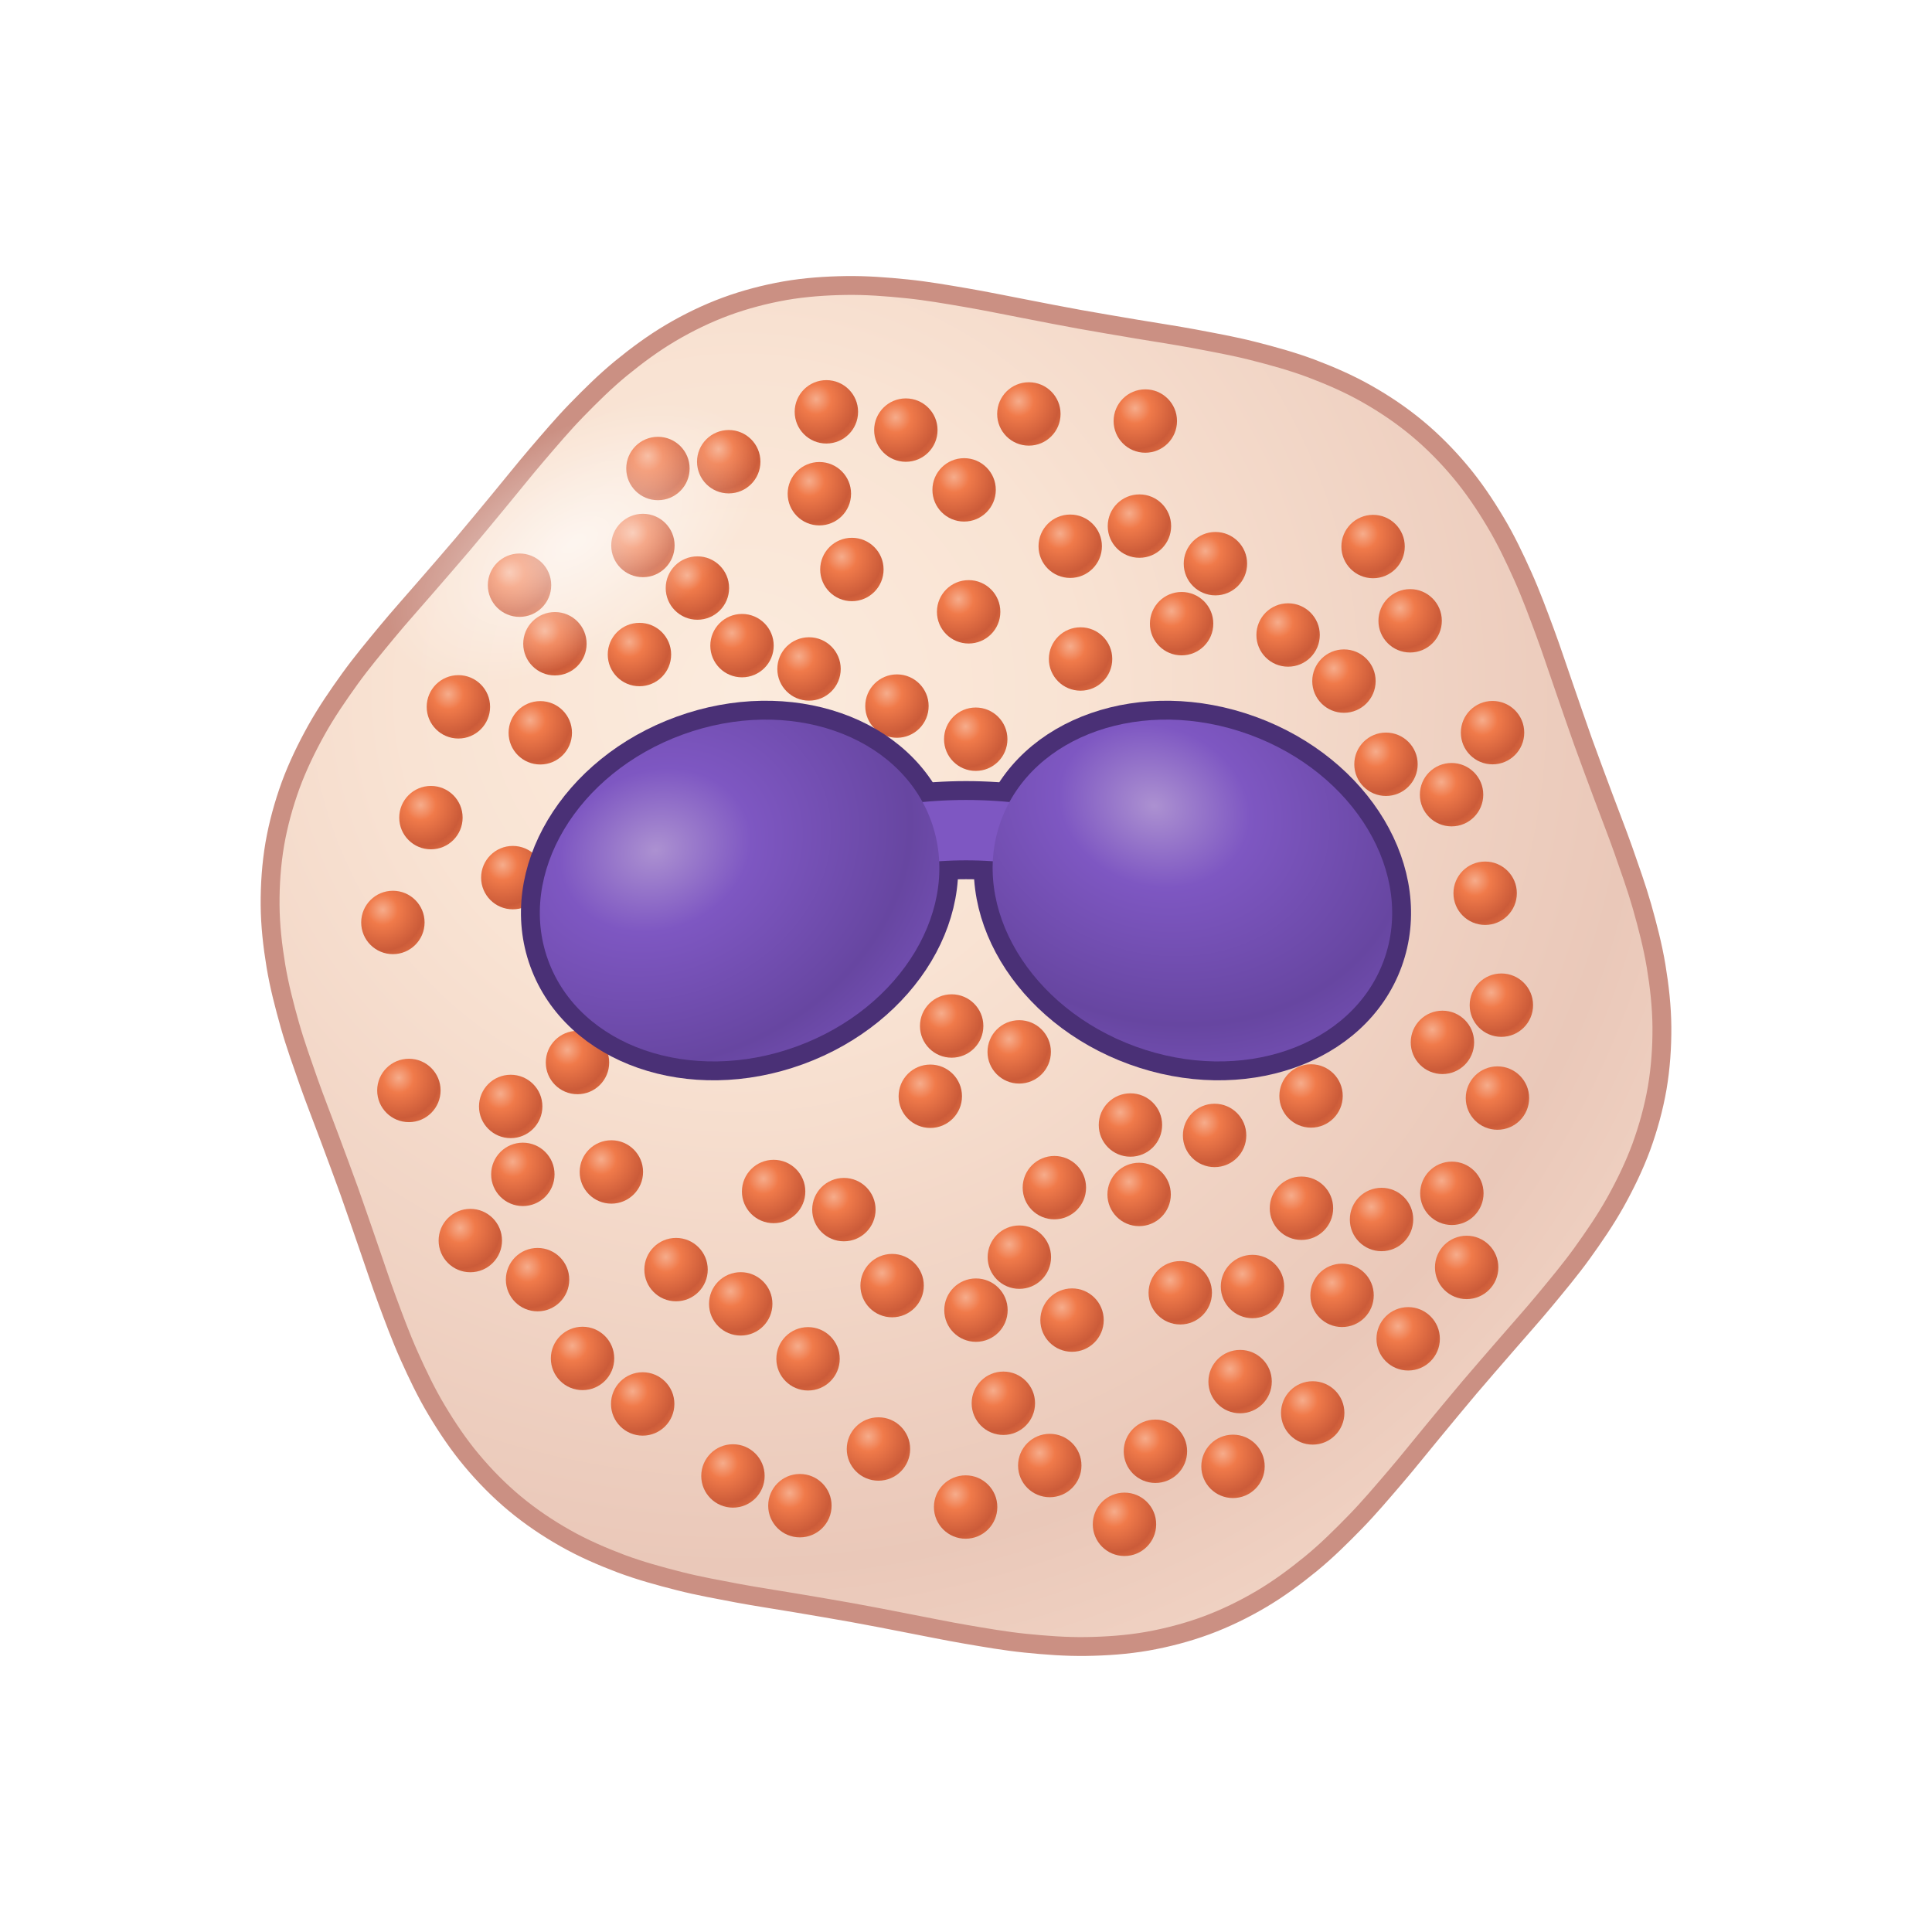
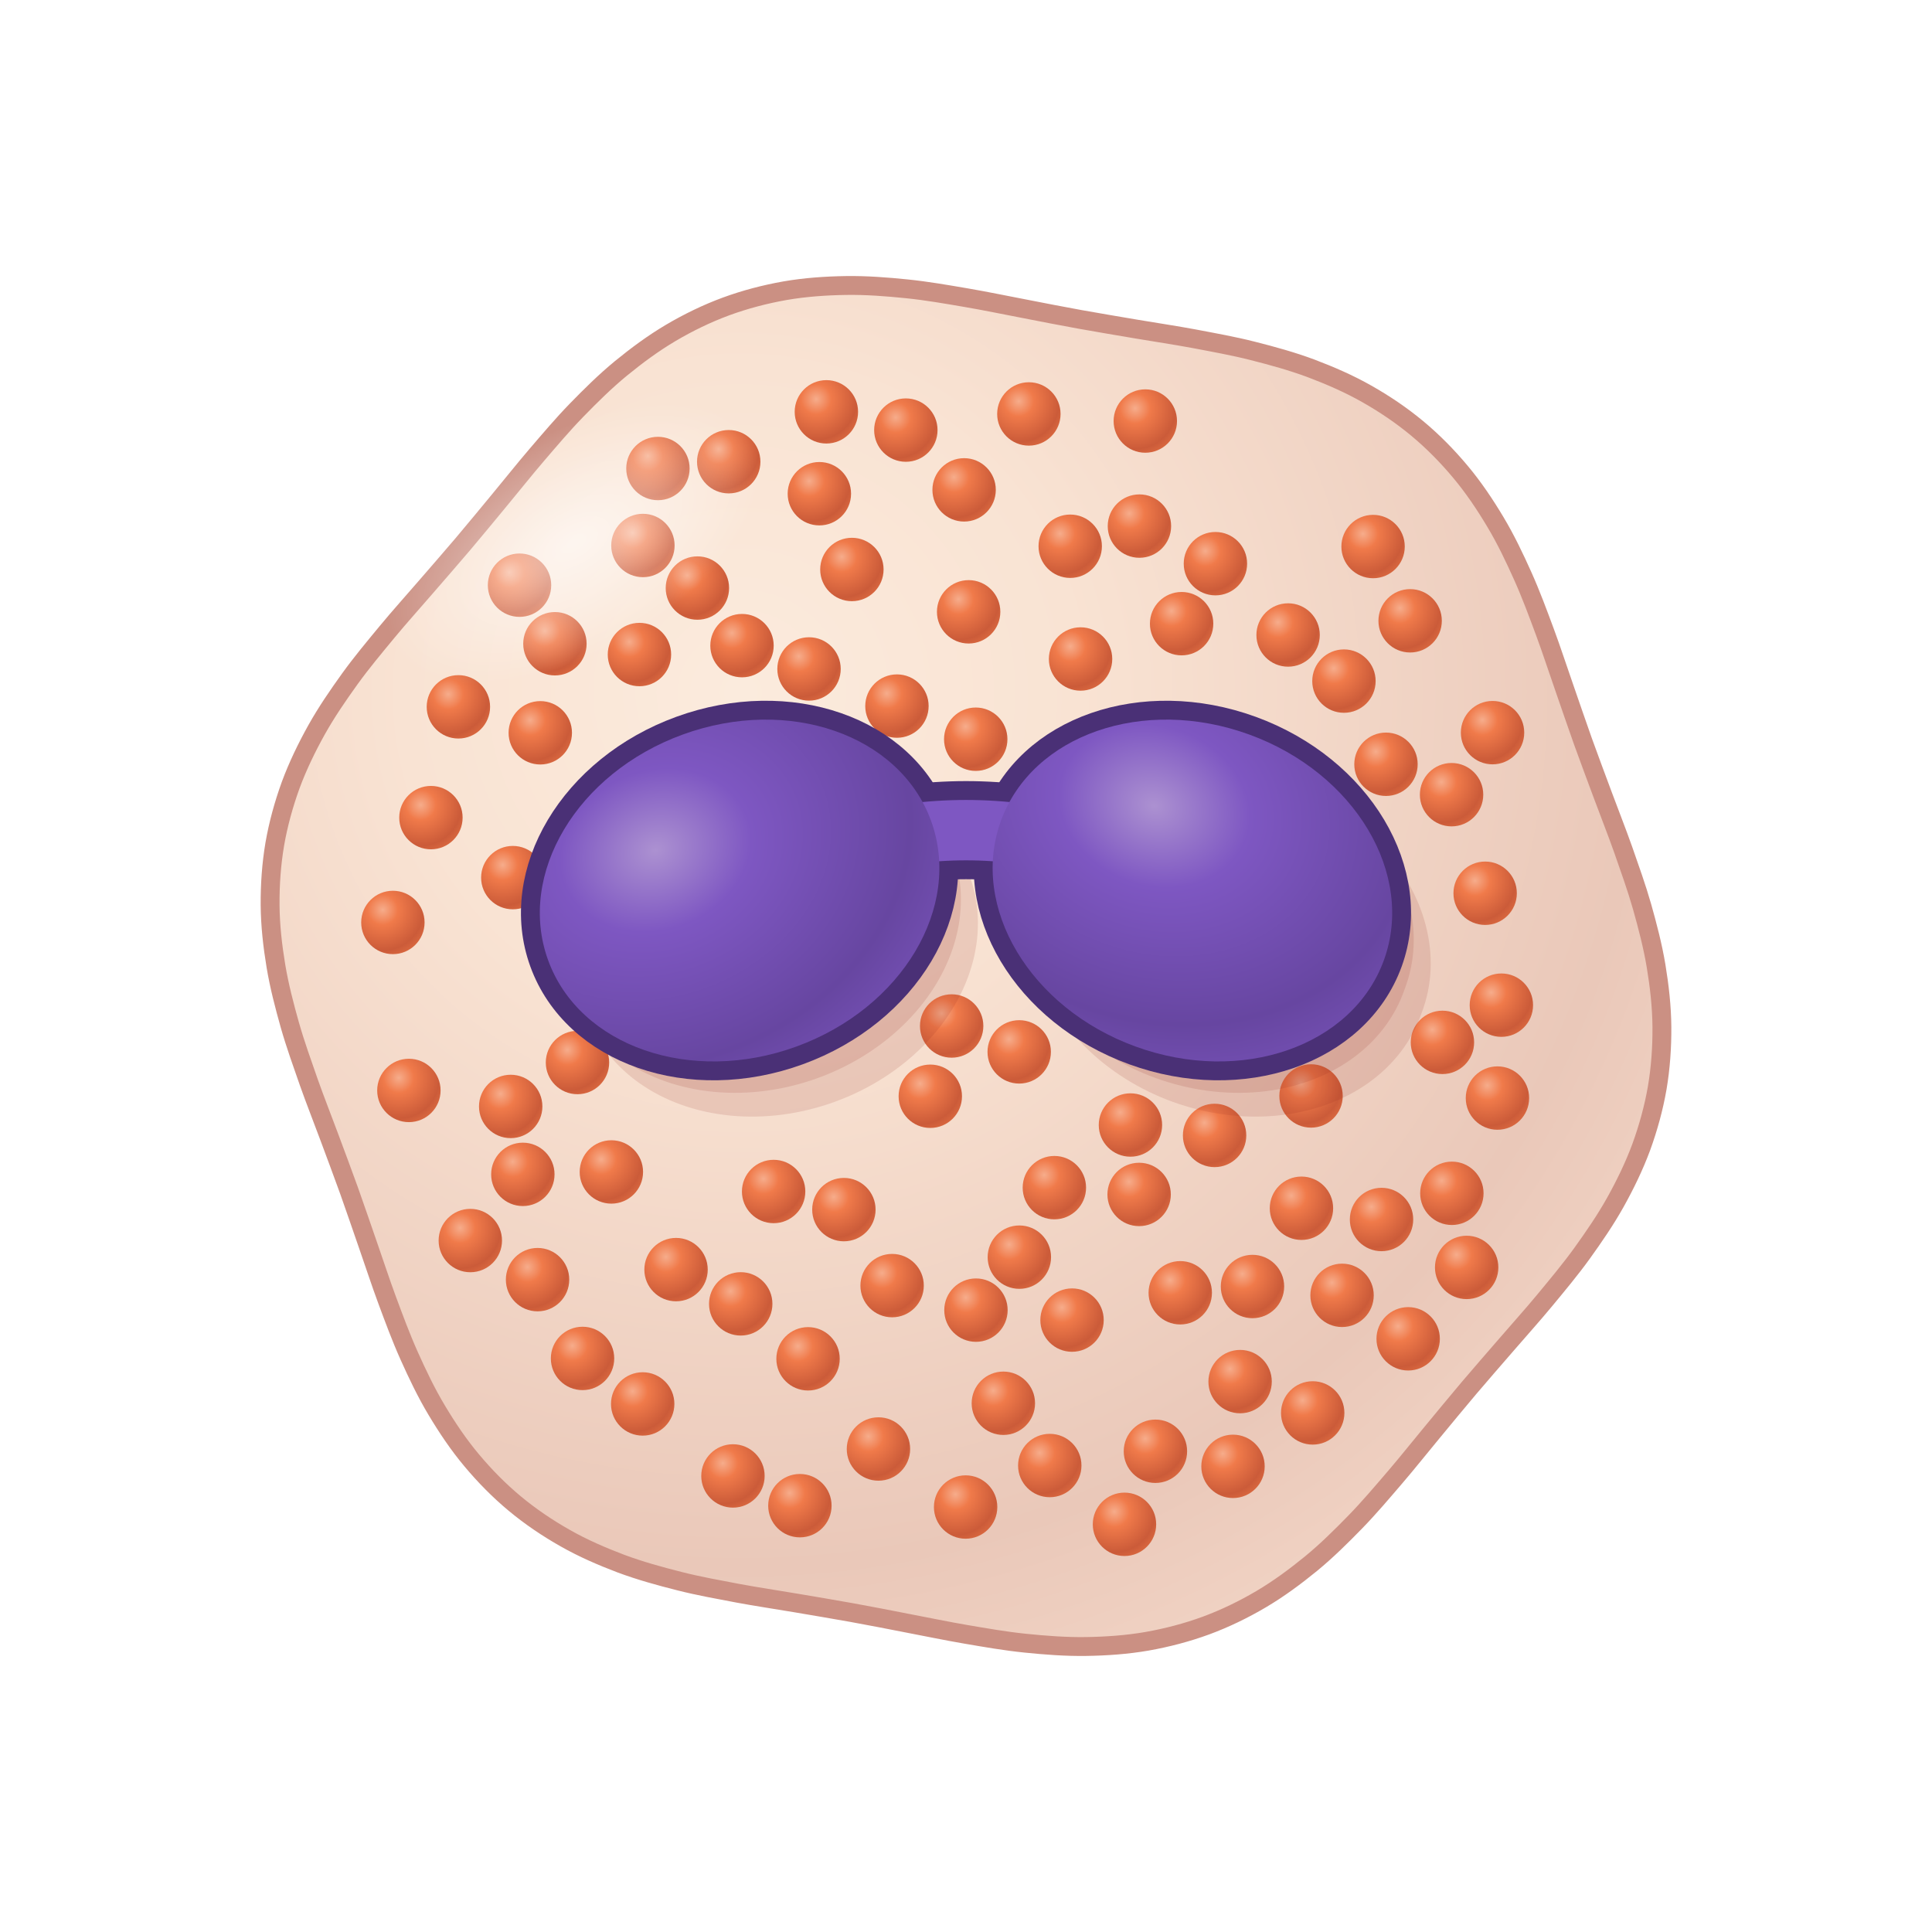
<svg xmlns="http://www.w3.org/2000/svg" viewBox="0 0 256 256" width="256" height="256" role="img" aria-labelledby="eosinophil-title">
  <defs>
    <radialGradient id="eosinophil-body" cx="0.34" cy="0.3" r="0.8">
      <stop offset="0" stop-color="#fbebdd" />
      <stop offset="0.3" stop-color="#F9E3D3" />
      <stop offset="0.8" stop-color="#eac8b9" />
      <stop offset="1" stop-color="#f2d5c6" />
    </radialGradient>
    <radialGradient id="eosinophil-nucleus" cx="0.34" cy="0.3" r="0.8">
      <stop offset="0" stop-color="#ac91d1" />
      <stop offset="0.3" stop-color="#7E57C2" />
      <stop offset="0.8" stop-color="#6746a1" />
      <stop offset="1" stop-color="#734fb2" />
    </radialGradient>
    <radialGradient id="eosinophil-granule" cx="0.34" cy="0.3" r="0.8">
      <stop offset="0" stop-color="#f6ac8b" />
      <stop offset="0.3" stop-color="#F07A4A" />
      <stop offset="0.8" stop-color="#cb5b39" />
      <stop offset="1" stop-color="#dd6b41" />
    </radialGradient>
    <radialGradient id="eosinophil-gloss">
      <stop offset="0" stop-color="#fff" stop-opacity="0.62" />
      <stop offset="1" stop-color="#fff" stop-opacity="0" />
    </radialGradient>
  </defs>
  <path d="M219.44 128C219.88 130.65 220.19 133.38 220.21 136.07C220.23 138.76 220.04 141.5 219.59 144.15C219.13 146.8 218.4 149.45 217.48 151.98C216.55 154.5 215.35 156.97 214.04 159.32C212.73 161.66 211.19 163.9 209.63 166.07C208.07 168.23 206.36 170.27 204.7 172.28C203.03 174.3 201.3 176.21 199.63 178.15C197.95 180.09 196.29 181.99 194.65 183.92C193.01 185.86 191.41 187.81 189.78 189.78C188.14 191.75 186.55 193.77 184.85 195.75C183.15 197.73 181.44 199.76 179.58 201.67C177.73 203.57 175.8 205.48 173.72 207.19C171.64 208.89 169.44 210.52 167.12 211.89C164.8 213.26 162.33 214.46 159.81 215.39C157.28 216.32 154.63 217.01 151.98 217.48C149.32 217.94 146.59 218.13 143.9 218.17C141.21 218.21 138.5 218 135.85 217.73C133.2 217.46 130.58 217 128 216.56C125.42 216.12 122.9 215.59 120.38 215.11C117.86 214.62 115.39 214.13 112.89 213.68C110.39 213.23 107.91 212.82 105.39 212.39C102.86 211.96 100.32 211.59 97.75 211.11C95.19 210.62 92.57 210.16 89.99 209.5C87.42 208.85 84.8 208.13 82.28 207.19C79.77 206.24 77.25 205.15 74.91 203.82C72.57 202.5 70.29 200.96 68.22 199.24C66.15 197.52 64.23 195.57 62.5 193.5C60.77 191.44 59.24 189.16 57.86 186.85C56.48 184.55 55.31 182.09 54.22 179.66C53.13 177.23 52.21 174.73 51.3 172.28C50.39 169.83 49.6 167.37 48.75 164.95C47.91 162.53 47.1 160.15 46.25 157.76C45.39 155.37 44.5 153.01 43.61 150.61C42.72 148.21 41.77 145.82 40.9 143.36C40.04 140.89 39.14 138.4 38.41 135.84C37.69 133.28 37 130.65 36.56 128C36.12 125.35 35.81 122.62 35.79 119.93C35.77 117.24 35.96 114.5 36.41 111.85C36.87 109.2 37.6 106.55 38.52 104.02C39.45 101.5 40.65 99.03 41.96 96.68C43.27 94.34 44.81 92.1 46.37 89.93C47.93 87.77 49.64 85.73 51.3 83.72C52.97 81.7 54.7 79.79 56.37 77.85C58.05 75.91 59.71 74.01 61.35 72.08C62.99 70.14 64.59 68.19 66.22 66.22C67.86 64.25 69.45 62.23 71.15 60.25C72.85 58.27 74.56 56.24 76.42 54.33C78.27 52.43 80.2 50.52 82.28 48.81C84.36 47.11 86.56 45.48 88.88 44.11C91.2 42.74 93.67 41.54 96.19 40.61C98.72 39.68 101.37 38.99 104.02 38.52C106.68 38.06 109.41 37.87 112.1 37.83C114.79 37.79 117.5 38 120.15 38.27C122.8 38.54 125.42 39 128 39.44C130.58 39.88 133.1 40.41 135.62 40.89C138.14 41.38 140.61 41.87 143.11 42.32C145.61 42.77 148.09 43.18 150.61 43.61C153.14 44.04 155.68 44.41 158.25 44.89C160.81 45.38 163.43 45.84 166.01 46.5C168.58 47.15 171.2 47.87 173.72 48.81C176.23 49.76 178.75 50.85 181.09 52.18C183.43 53.5 185.71 55.04 187.78 56.76C189.85 58.48 191.77 60.43 193.5 62.5C195.23 64.56 196.76 66.84 198.14 69.15C199.52 71.45 200.69 73.91 201.78 76.34C202.87 78.77 203.79 81.27 204.7 83.72C205.61 86.17 206.4 88.63 207.25 91.05C208.09 93.47 208.9 95.85 209.75 98.24C210.61 100.63 211.5 102.99 212.39 105.39C213.28 107.79 214.23 110.18 215.1 112.64C215.96 115.11 216.86 117.6 217.59 120.16C218.31 122.72 219 125.35 219.44 128Z" fill="url(#eosinophil-body)" stroke="#cb9083" stroke-width="2.5" />
  <circle cx="111.82" cy="160.28" r="4.2" fill="url(#eosinophil-granule)" />
  <circle cx="52.06" cy="122.23" r="4.2" fill="url(#eosinophil-granule)" />
  <circle cx="118.85" cy="93.56" r="4.2" fill="url(#eosinophil-granule)" />
  <circle cx="194.34" cy="167.94" r="4.2" fill="url(#eosinophil-granule)" />
  <circle cx="156.57" cy="82.64" r="4.2" fill="url(#eosinophil-granule)" />
  <circle cx="67.67" cy="146.61" r="4.2" fill="url(#eosinophil-granule)" />
  <circle cx="153.1" cy="192.3" r="4.2" fill="url(#eosinophil-granule)" />
  <circle cx="164.32" cy="183.07" r="4.2" fill="url(#eosinophil-granule)" />
  <circle cx="89.58" cy="168.23" r="4.2" fill="url(#eosinophil-granule)" />
  <circle cx="192.34" cy="105.3" r="4.2" fill="url(#eosinophil-granule)" />
  <circle cx="186.85" cy="82.26" r="4.2" fill="url(#eosinophil-granule)" />
  <circle cx="85.19" cy="72.28" r="4.2" fill="url(#eosinophil-granule)" />
  <circle cx="107.07" cy="180.05" r="4.2" fill="url(#eosinophil-granule)" />
  <circle cx="150.98" cy="69.71" r="4.2" fill="url(#eosinophil-granule)" />
  <circle cx="97.12" cy="195.57" r="4.2" fill="url(#eosinophil-granule)" />
  <circle cx="142.05" cy="174.92" r="4.2" fill="url(#eosinophil-granule)" />
  <circle cx="96.56" cy="61.18" r="4.2" fill="url(#eosinophil-granule)" />
  <circle cx="128.35" cy="81.07" r="4.2" fill="url(#eosinophil-granule)" />
  <circle cx="123.27" cy="145.26" r="4.2" fill="url(#eosinophil-granule)" />
  <circle cx="60.74" cy="93.66" r="4.2" fill="url(#eosinophil-granule)" />
  <circle cx="192.38" cy="158.12" r="4.2" fill="url(#eosinophil-granule)" />
  <circle cx="120.03" cy="56.99" r="4.2" fill="url(#eosinophil-granule)" />
  <circle cx="132.95" cy="185.94" r="4.2" fill="url(#eosinophil-granule)" />
  <circle cx="112.88" cy="75.46" r="4.2" fill="url(#eosinophil-granule)" />
  <circle cx="186.59" cy="177.4" r="4.2" fill="url(#eosinophil-granule)" />
  <circle cx="71.59" cy="97.1" r="4.2" fill="url(#eosinophil-granule)" />
  <circle cx="196.79" cy="118.36" r="4.2" fill="url(#eosinophil-granule)" />
  <circle cx="84.73" cy="86.73" r="4.2" fill="url(#eosinophil-granule)" />
  <circle cx="108.57" cy="65.42" r="4.2" fill="url(#eosinophil-granule)" />
  <circle cx="139.1" cy="194.19" r="4.2" fill="url(#eosinophil-granule)" />
  <circle cx="149" cy="201.98" r="4.2" fill="url(#eosinophil-granule)" />
  <circle cx="173.94" cy="187.22" r="4.2" fill="url(#eosinophil-granule)" />
  <circle cx="156.39" cy="171.3" r="4.2" fill="url(#eosinophil-granule)" />
  <circle cx="198.94" cy="133.19" r="4.2" fill="url(#eosinophil-granule)" />
  <circle cx="150.94" cy="158.27" r="4.2" fill="url(#eosinophil-granule)" />
  <circle cx="141.81" cy="72.38" r="4.2" fill="url(#eosinophil-granule)" />
  <circle cx="102.51" cy="157.88" r="4.2" fill="url(#eosinophil-granule)" />
  <circle cx="76.52" cy="140.79" r="4.2" fill="url(#eosinophil-granule)" />
  <circle cx="149.79" cy="149.07" r="4.2" fill="url(#eosinophil-granule)" />
  <circle cx="87.18" cy="62.08" r="4.2" fill="url(#eosinophil-granule)" />
  <circle cx="177.83" cy="171.64" r="4.2" fill="url(#eosinophil-granule)" />
  <circle cx="143.18" cy="87.32" r="4.2" fill="url(#eosinophil-granule)" />
  <circle cx="67.95" cy="116.29" r="4.2" fill="url(#eosinophil-granule)" />
  <circle cx="126.1" cy="135.95" r="4.2" fill="url(#eosinophil-granule)" />
  <circle cx="139.71" cy="157.37" r="4.2" fill="url(#eosinophil-granule)" />
  <circle cx="170.68" cy="84.14" r="4.2" fill="url(#eosinophil-granule)" />
  <circle cx="71.23" cy="169.56" r="4.2" fill="url(#eosinophil-granule)" />
  <circle cx="98.15" cy="172.77" r="4.2" fill="url(#eosinophil-granule)" />
  <circle cx="92.41" cy="77.92" r="4.2" fill="url(#eosinophil-granule)" />
  <circle cx="173.72" cy="145.22" r="4.2" fill="url(#eosinophil-granule)" />
  <circle cx="151.76" cy="55.79" r="4.2" fill="url(#eosinophil-granule)" />
  <circle cx="81.01" cy="155.29" r="4.2" fill="url(#eosinophil-granule)" />
  <circle cx="172.45" cy="160.1" r="4.2" fill="url(#eosinophil-granule)" />
  <circle cx="129.32" cy="173.6" r="4.2" fill="url(#eosinophil-granule)" />
  <circle cx="57.1" cy="108.34" r="4.2" fill="url(#eosinophil-granule)" />
  <circle cx="136.33" cy="54.85" r="4.2" fill="url(#eosinophil-granule)" />
  <circle cx="191.13" cy="138.12" r="4.2" fill="url(#eosinophil-granule)" />
  <circle cx="118.21" cy="170.35" r="4.2" fill="url(#eosinophil-granule)" />
  <circle cx="129.29" cy="97.95" r="4.2" fill="url(#eosinophil-granule)" />
  <circle cx="165.96" cy="170.47" r="4.2" fill="url(#eosinophil-granule)" />
  <circle cx="116.4" cy="192" r="4.2" fill="url(#eosinophil-granule)" />
  <circle cx="107.2" cy="88.64" r="4.2" fill="url(#eosinophil-granule)" />
  <circle cx="105.99" cy="199.51" r="4.2" fill="url(#eosinophil-granule)" />
  <circle cx="160.94" cy="150.45" r="4.2" fill="url(#eosinophil-granule)" />
  <circle cx="77.19" cy="180" r="4.2" fill="url(#eosinophil-granule)" />
  <circle cx="161.05" cy="74.69" r="4.2" fill="url(#eosinophil-granule)" />
  <circle cx="183.65" cy="101.27" r="4.2" fill="url(#eosinophil-granule)" />
  <circle cx="197.77" cy="97.08" r="4.2" fill="url(#eosinophil-granule)" />
  <circle cx="127.95" cy="199.69" r="4.2" fill="url(#eosinophil-granule)" />
  <circle cx="109.5" cy="54.57" r="4.2" fill="url(#eosinophil-granule)" />
  <circle cx="69.28" cy="155.61" r="4.2" fill="url(#eosinophil-granule)" />
  <circle cx="183.06" cy="161.59" r="4.2" fill="url(#eosinophil-granule)" />
  <circle cx="163.38" cy="194.3" r="4.2" fill="url(#eosinophil-granule)" />
  <circle cx="73.53" cy="85.3" r="4.2" fill="url(#eosinophil-granule)" />
  <circle cx="127.75" cy="64.91" r="4.2" fill="url(#eosinophil-granule)" />
  <circle cx="135.07" cy="166.58" r="4.2" fill="url(#eosinophil-granule)" />
  <circle cx="62.32" cy="164.38" r="4.2" fill="url(#eosinophil-granule)" />
  <circle cx="85.16" cy="186.03" r="4.2" fill="url(#eosinophil-granule)" />
  <circle cx="98.32" cy="85.55" r="4.2" fill="url(#eosinophil-granule)" />
  <circle cx="68.84" cy="77.54" r="4.2" fill="url(#eosinophil-granule)" />
  <circle cx="54.18" cy="144.49" r="4.2" fill="url(#eosinophil-granule)" />
  <circle cx="178.08" cy="90.25" r="4.2" fill="url(#eosinophil-granule)" />
  <circle cx="181.94" cy="72.42" r="4.2" fill="url(#eosinophil-granule)" />
  <circle cx="198.42" cy="145.5" r="4.2" fill="url(#eosinophil-granule)" />
  <circle cx="135.05" cy="139.38" r="4.2" fill="url(#eosinophil-granule)" />
+   <g transform="translate(2.75 3.85)">
+     <path d="M123.37 108.77A27 22 -20 1 0 72.63 127.23A27 22 -20 1 0 123.37 108.77ZM183.37 127.23A27 22 20 1 0 132.63 108.77A27 22 20 1 0 183.37 127.23Z" fill="#8e2018" opacity="0.13" />
+   </g>
+   <g transform="translate(5 7)">
+     <path d="M123.37 108.77A27 22 -20 1 0 72.63 127.23A27 22 -20 1 0 123.37 108.77ZM183.37 127.23A27 22 20 1 0 132.63 108.77A27 22 20 1 0 183.37 127.23Z" fill="#8e2018" opacity="0.13" />
+   </g>
  <path d="M98 118Q128 102 158 118" fill="none" stroke="#4a3076" stroke-width="13" stroke-linecap="round" />
  <ellipse cx="98" cy="118" rx="27" ry="22" transform="rotate(-20 98 118)" fill="#4a3076" stroke="#4a3076" stroke-width="5" />
  <ellipse cx="158" cy="118" rx="27" ry="22" transform="rotate(20 158 118)" fill="#4a3076" stroke="#4a3076" stroke-width="5" />
  <path d="M98 118Q128 102 158 118" fill="none" stroke="#7E57C2" stroke-width="8" stroke-linecap="round" />
  <ellipse cx="98" cy="118" rx="27" ry="22" transform="rotate(-20 98 118)" fill="url(#eosinophil-nucleus)" />
  <ellipse cx="158" cy="118" rx="27" ry="22" transform="rotate(20 158 118)" fill="url(#eosinophil-nucleus)" />
  <ellipse cx="76" cy="72" rx="27.5" ry="14.5" transform="rotate(-30 76 72)" fill="url(#eosinophil-gloss)" />
</svg>
